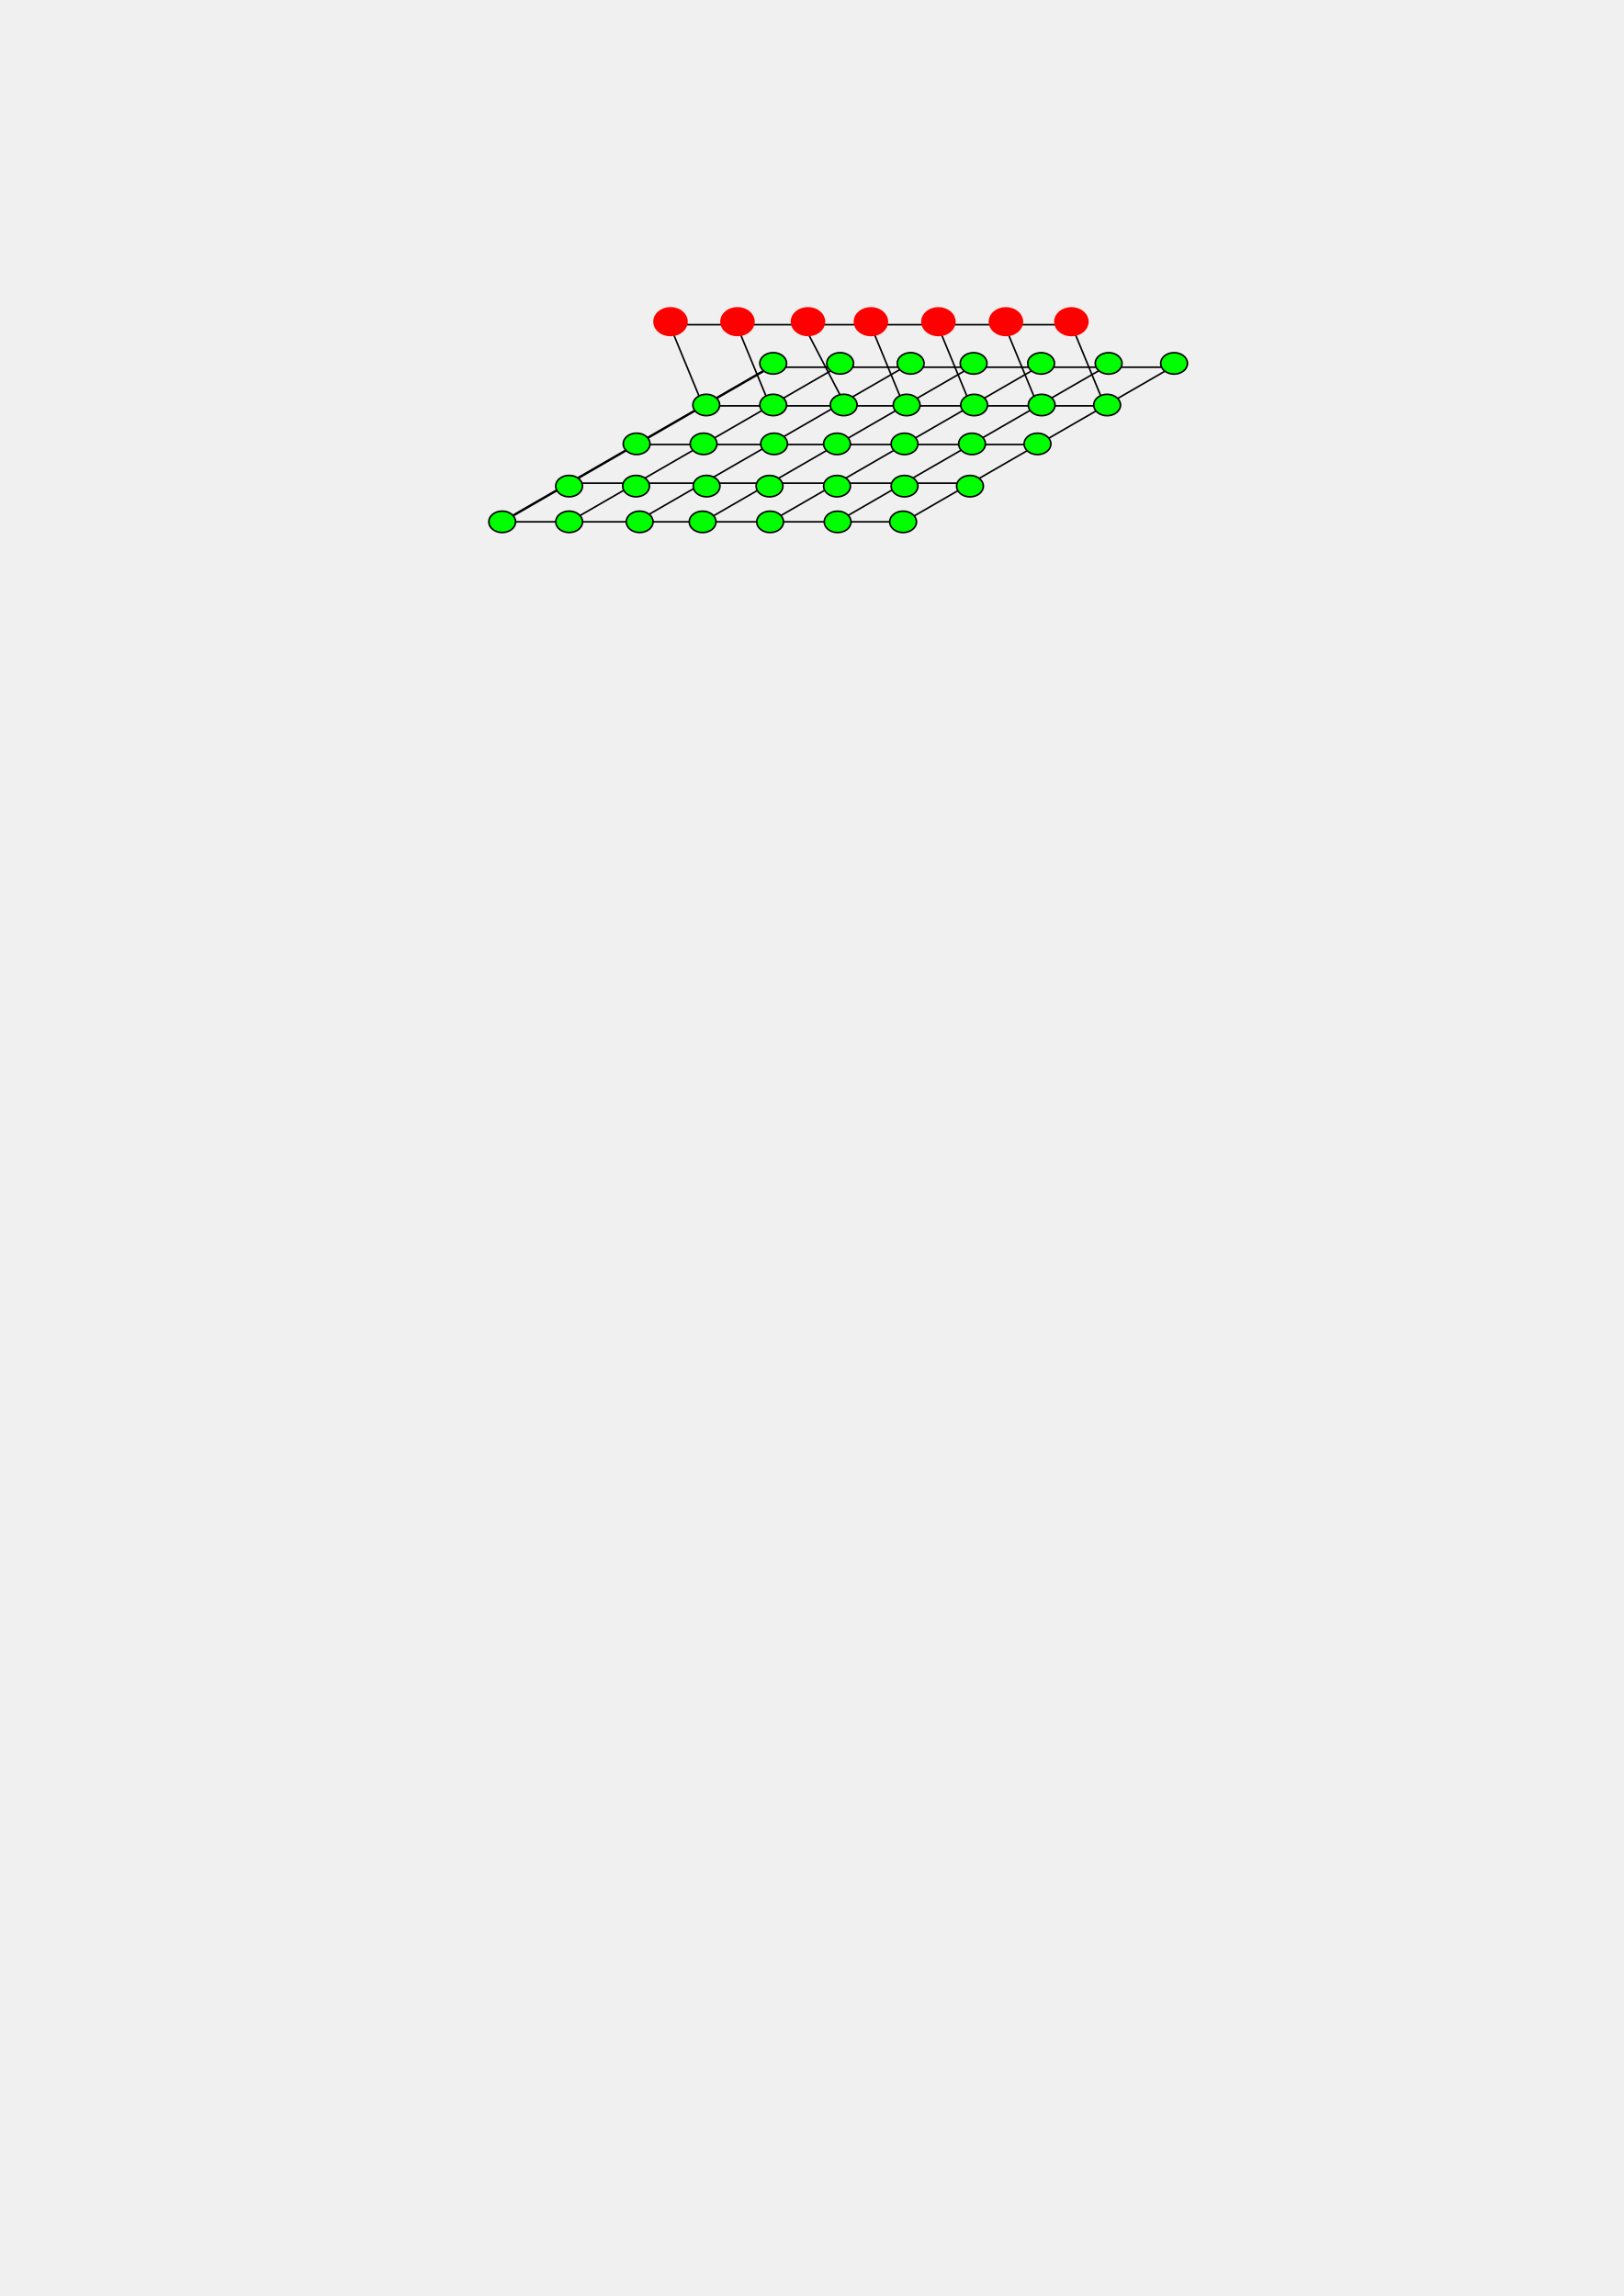
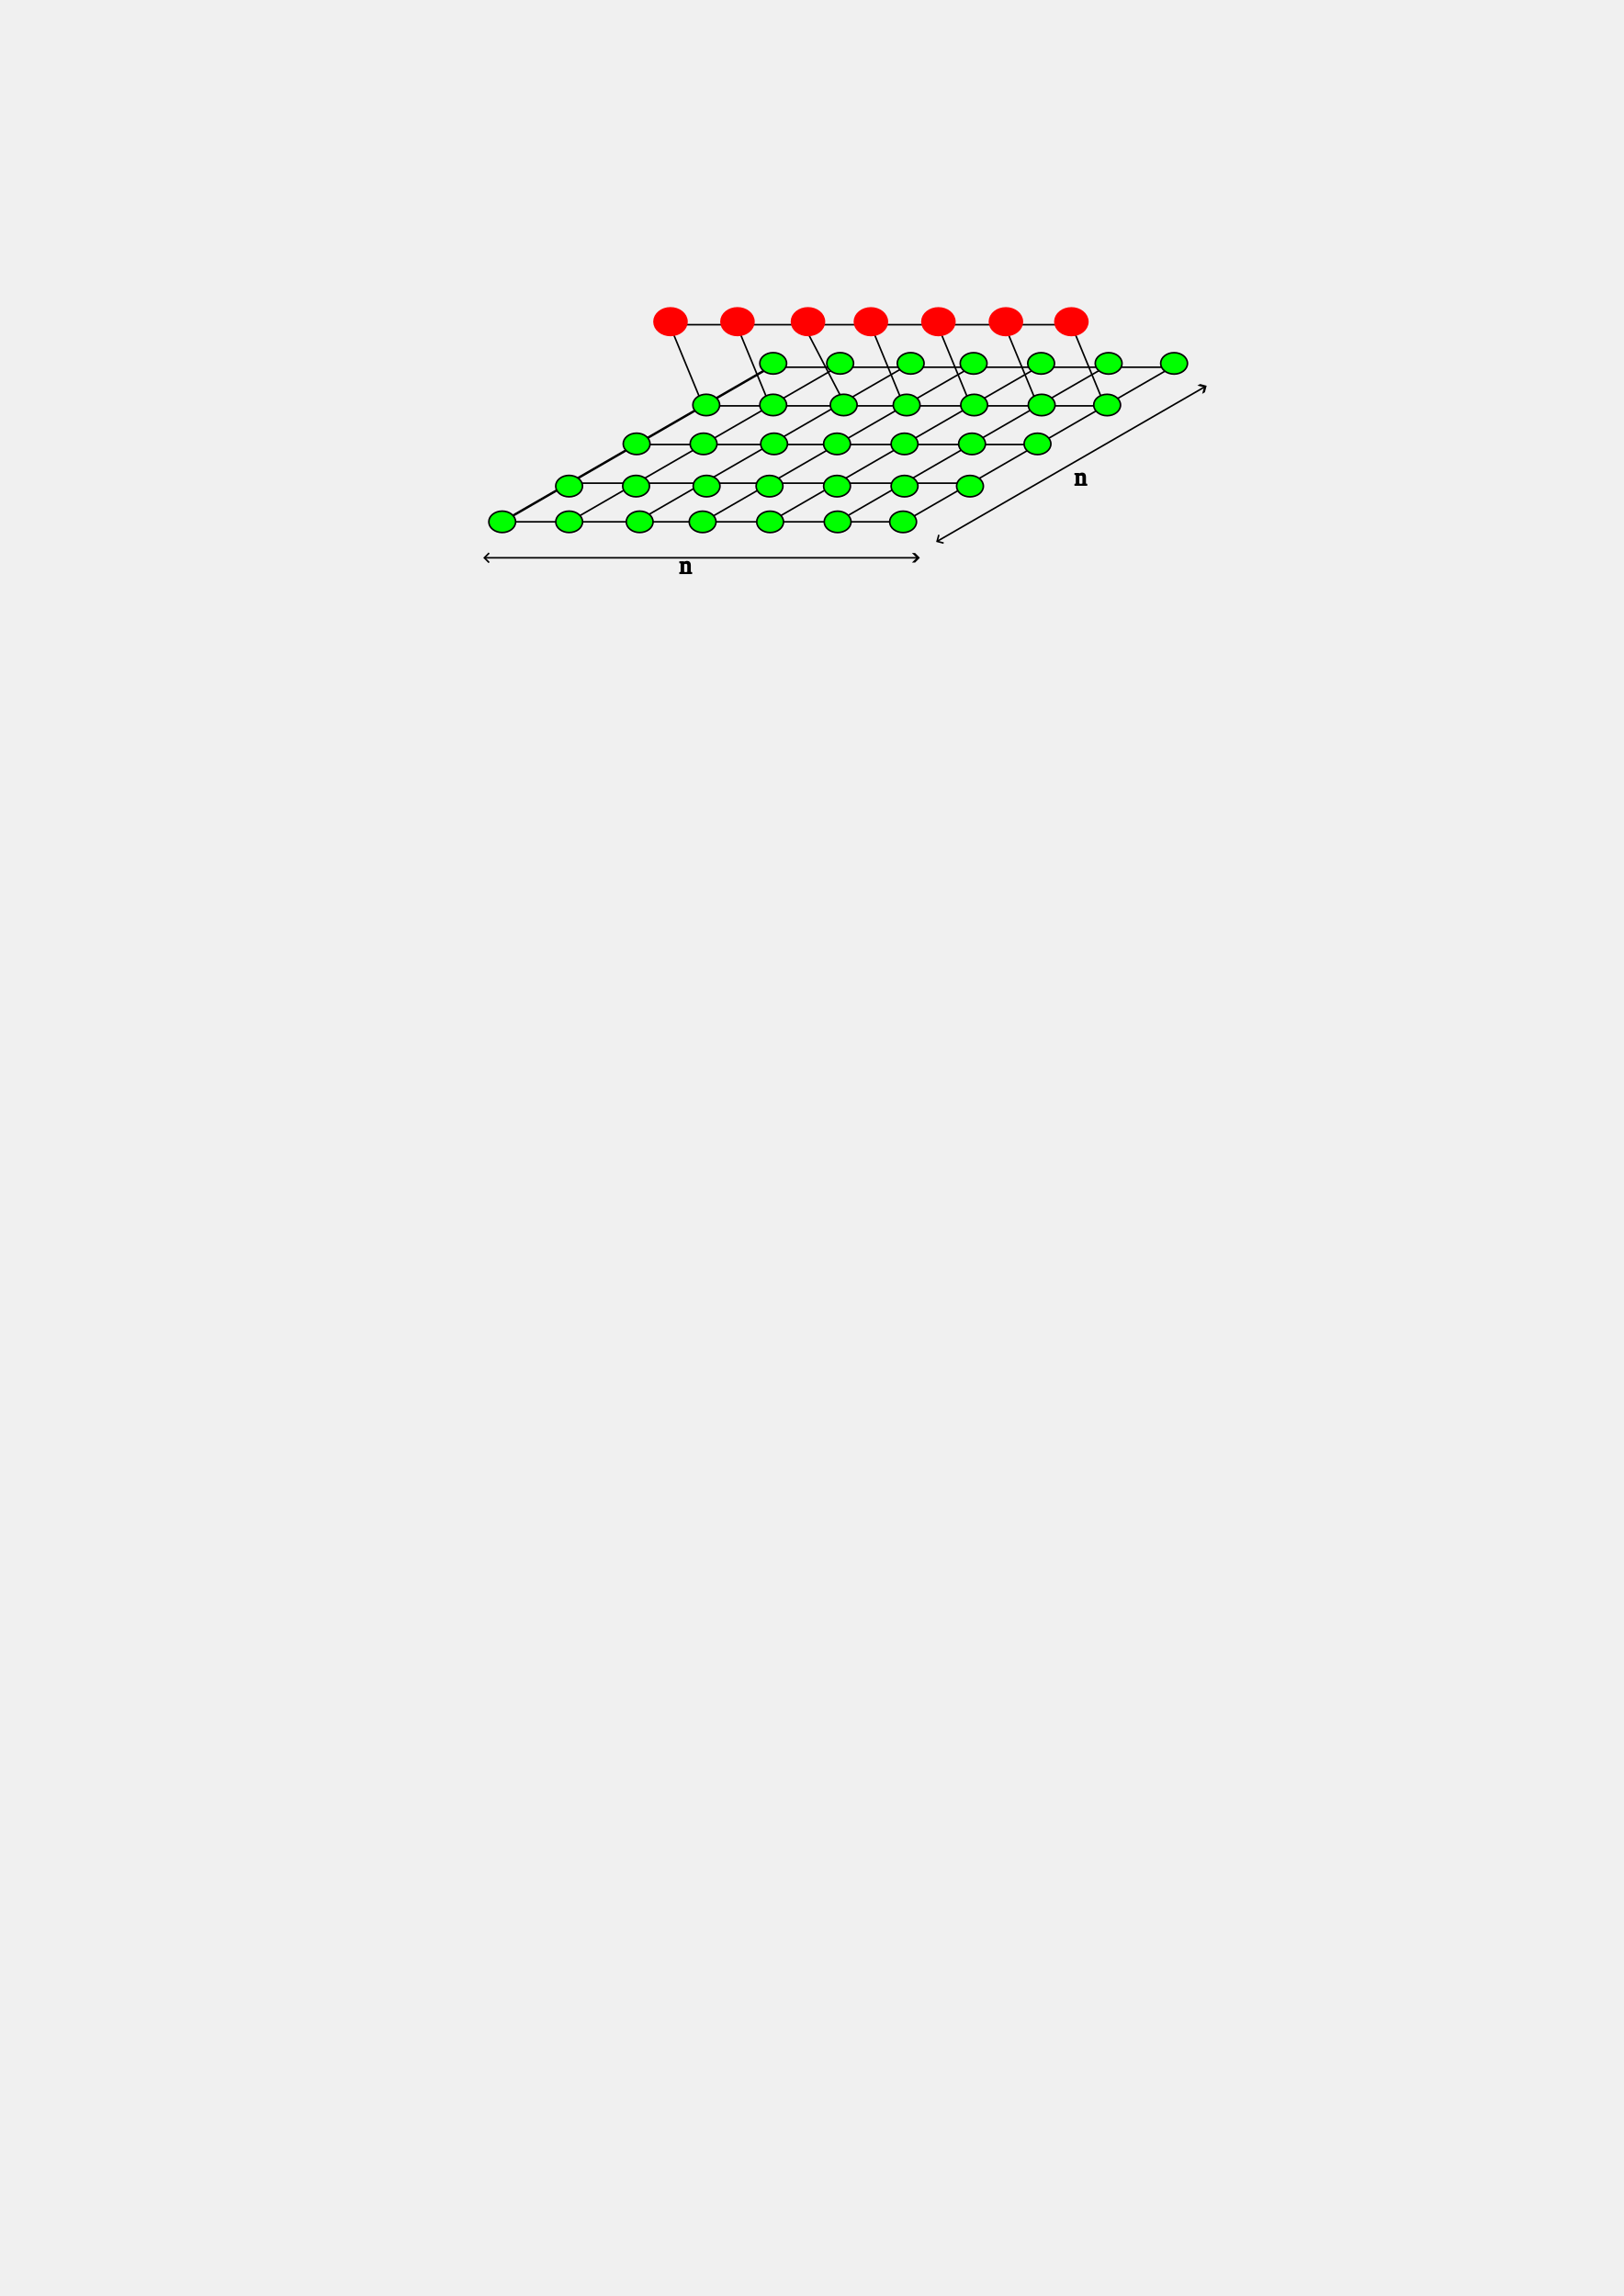
<svg xmlns="http://www.w3.org/2000/svg" width="210mm" height="297mm" viewBox="0 0 210 297" version="1.1" id="svg1">
-   <defs id="defs1" />
+   <defs id="defs1">
+     <marker style="overflow:visible" id="ArrowWideHeavy" refX="0" refY="0" orient="auto-start-reverse" markerWidth="1" markerHeight="1" viewBox="0 0 1 1" preserveAspectRatio="xMidYMid">
+       <path style="fill:context-stroke;fill-rule:evenodd;stroke:none" d="m 1,0 -3,3 h -2 l 3,-3 -3,-3 h 2 z" id="path25" />
+     </marker>
+     <marker style="overflow:visible" id="ArrowWide" refX="0" refY="0" orient="auto-start-reverse" markerWidth="1" markerHeight="1" viewBox="0 0 1 1" preserveAspectRatio="xMidYMid">
+       <path style="fill:none;stroke:context-stroke;stroke-width:1;stroke-linecap:butt" d="M 3,-3 0,0 3,3" transform="rotate(180,0.125,0)" id="path24" />
+     </marker>
+     <marker style="overflow:visible" id="ArrowWide-8" refX="0" refY="0" orient="auto-start-reverse" markerWidth="1" markerHeight="1" viewBox="0 0 1 1" preserveAspectRatio="xMidYMid">
+       <path style="fill:none;stroke:context-stroke;stroke-width:1;stroke-linecap:butt" d="M 3,-3 0,0 3,3" transform="rotate(180,0.125,0)" id="path24-3" />
+     </marker>
+     <marker style="overflow:visible" id="ArrowWideHeavy-9" refX="0" refY="0" orient="auto-start-reverse" markerWidth="1" markerHeight="1" viewBox="0 0 1 1" preserveAspectRatio="xMidYMid">
+       <path style="fill:context-stroke;fill-rule:evenodd;stroke:none" d="m 1,0 -3,3 h -2 l 3,-3 -3,-3 h 2 z" id="path25-0" />
+     </marker>
+   </defs>
  <g id="layer3">
    <path style="fill:#1a1a1a;stroke:#000000;stroke-width:0.306;stroke-opacity:1;stroke-dasharray:none" d="M 64.952,67.5 100.459,47" id="path2" />
    <path style="fill:#00ff00;stroke:#000000;stroke-width:0.206;stroke-dasharray:none;stroke-opacity:1" d="M 151.554,47.5 H 99.593" id="path3" />
    <path style="fill:#00ff00;stroke:#000000;stroke-width:0.206;stroke-dasharray:none;stroke-opacity:1" d="M 116.913,67.5 151.554,47.5" id="path4" />
    <path style="fill:#00ff00;stroke:#000000;stroke-width:0.206;stroke-dasharray:none;stroke-opacity:1" d="M 142.894,52.5 H 90.933" id="path5" />
    <path style="fill:#00ff00;stroke:#000000;stroke-width:0.206;stroke-dasharray:none;stroke-opacity:1" d="M 134.234,57.5 H 82.272" id="path6" />
    <path style="fill:#00ff00;stroke:#000000;stroke-width:0.206;stroke-dasharray:none;stroke-opacity:1" d="M 73.612,62.5 H 125.574" id="path7" />
    <path style="fill:#00ff00;stroke:#000000;stroke-width:0.206;stroke-dasharray:none;stroke-opacity:1" d="M 116.913,67.5 H 64.952" id="path8" />
    <path style="fill:#00ff00;stroke:#000000;stroke-width:0.206;stroke-dasharray:none;stroke-opacity:1" d="M 108.253,67.5 143.76,47" id="path9" />
    <path style="fill:#00ff00;stroke:#000000;stroke-width:0.206;stroke-dasharray:none;stroke-opacity:1" d="M 134.234,47.5 98.727,68" id="path10" />
    <path style="fill:#00ff00;stroke:#000000;stroke-width:0.206;stroke-dasharray:none;stroke-opacity:1" d="M 90.933,67.5 125.574,47.5" id="path11" />
    <path style="fill:#00ff00;stroke:#000000;stroke-width:0.206;stroke-dasharray:none;stroke-opacity:1" d="M 117.779,47 83.138,67" id="path12" />
    <path style="fill:#00ff00;stroke:#000000;stroke-width:0.206;stroke-dasharray:none;stroke-opacity:1" d="M 108.253,47.5 73.612,67.5" id="path13" />
    <path style="fill:#00ff00;stroke:#000000;stroke-width:0.206;stroke-dasharray:none;stroke-opacity:1" d="M 138.564,42 H 86.603" id="path14" />
    <path style="fill:#00ff00;stroke:#000000;stroke-width:0.206;stroke-dasharray:none;stroke-opacity:1" d="M 90.933,52.5 86.603,42" id="path15" />
    <path style="fill:#00ff00;stroke:#000000;stroke-width:0.206;stroke-dasharray:none;stroke-opacity:1" d="M 99.593,52.5 95.263,42" id="path16" />
    <path style="fill:#00ff00;stroke:#000000;stroke-width:0.206;stroke-dasharray:none;stroke-opacity:1" d="m 109.119,52 -5.196,-10" id="path17" />
    <path style="fill:#00ff00;stroke:#000000;stroke-width:0.206;stroke-dasharray:none;stroke-opacity:1" d="M 116.913,52.5 112.583,42" id="path18" />
    <path style="fill:#00ff00;stroke:#000000;stroke-width:0.206;stroke-dasharray:none;stroke-opacity:1" d="M 125.574,52.5 121.244,42" id="path19" />
    <path style="fill:#00ff00;stroke:#000000;stroke-width:0.206;stroke-dasharray:none;stroke-opacity:1" d="M 134.234,52.5 129.904,42" id="path20" />
    <path style="fill:#00ff00;stroke:#000000;stroke-width:0.206;stroke-dasharray:none;stroke-opacity:1" d="M 142.894,52.5 138.564,42" id="path21" />
+     <path style="fill:#ffffff;stroke:#000000;stroke-width:0.206;stroke-dasharray:none;marker-start:url(#ArrowWide);marker-end:url(#ArrowWideHeavy)" d="M 62.694,72.154 H 118.765" id="path22" />
+     <path style="fill:#ffffff;stroke:#000000;stroke-width:0.206;stroke-dasharray:none;marker-start:url(#ArrowWide-8);marker-end:url(#ArrowWideHeavy-9)" d="M 121.244,70 155.885,50" id="path22-3" />
+     <text xml:space="preserve" style="font-size:3.175px;fill:#000000;stroke:#000000;stroke-width:0.206;stroke-dasharray:none" x="87.884" y="74.158" id="text25">
+       <tspan style="fill:#000000;stroke-width:0.206" x="87.884" y="74.158" id="tspan26">n</tspan>
+     </text>
+     <text xml:space="preserve" style="font-size:3.175px;fill:#000000;stroke:#000000;stroke-width:0.206;stroke-dasharray:none" x="138.987" y="62.737" id="text25-7">
+       <tspan style="fill:#000000;stroke-width:0.206" x="138.987" y="62.737" id="tspan26-8">n</tspan>
+     </text>
  </g>
  <g id="layer1">
    <ellipse style="fill:#00ff00;stroke:#000000;stroke-width:0.206;stroke-dasharray:none" id="path1" cx="64.952" cy="67.5" rx="1.732" ry="1.385" />
    <ellipse style="fill:#00ff00;stroke:#000000;stroke-width:0.206;stroke-dasharray:none" id="path1-6" cx="73.612" cy="67.5" rx="1.732" ry="1.385" />
    <ellipse style="fill:#00ff00;stroke:#000000;stroke-width:0.206;stroke-dasharray:none" id="path1-6-2" cx="82.731" cy="67.5" rx="1.732" ry="1.385" />
    <ellipse style="fill:#00ff00;stroke:#000000;stroke-width:0.206;stroke-dasharray:none" id="path1-6-0" cx="90.87" cy="67.505" rx="1.732" ry="1.385" />
    <ellipse style="fill:#00ff00;stroke:#000000;stroke-width:0.206;stroke-dasharray:none" id="path1-6-6" cx="99.602" cy="67.505" rx="1.732" ry="1.385" />
    <ellipse style="fill:#00ff00;stroke:#000000;stroke-width:0.206;stroke-dasharray:none" id="path1-6-3" cx="108.333" cy="67.505" rx="1.732" ry="1.385" />
    <ellipse style="fill:#00ff00;stroke:#000000;stroke-width:0.206;stroke-dasharray:none" id="path1-6-1" cx="116.8" cy="67.505" rx="1.732" ry="1.385" />
    <ellipse style="fill:#00ff00;stroke:#000000;stroke-width:0.206;stroke-dasharray:none" id="path1-4" cx="73.603" cy="62.88" rx="1.732" ry="1.385" />
    <ellipse style="fill:#00ff00;stroke:#000000;stroke-width:0.206;stroke-dasharray:none" id="path1-6-61" cx="82.264" cy="62.88" rx="1.732" ry="1.385" />
    <ellipse style="fill:#00ff00;stroke:#000000;stroke-width:0.206;stroke-dasharray:none" id="path1-6-2-8" cx="91.383" cy="62.88" rx="1.732" ry="1.385" />
    <ellipse style="fill:#00ff00;stroke:#000000;stroke-width:0.206;stroke-dasharray:none" id="path1-6-0-7" cx="99.522" cy="62.885" rx="1.732" ry="1.385" />
    <ellipse style="fill:#00ff00;stroke:#000000;stroke-width:0.206;stroke-dasharray:none" id="path1-6-6-7" cx="108.253" cy="62.885" rx="1.732" ry="1.385" />
    <ellipse style="fill:#00ff00;stroke:#000000;stroke-width:0.206;stroke-dasharray:none" id="path1-6-3-7" cx="116.984" cy="62.885" rx="1.732" ry="1.385" />
    <ellipse style="fill:#00ff00;stroke:#000000;stroke-width:0.206;stroke-dasharray:none" id="path1-6-1-7" cx="125.451" cy="62.885" rx="1.732" ry="1.385" />
    <ellipse style="fill:#00ff00;stroke:#000000;stroke-width:0.206;stroke-dasharray:none" id="path1-62" cx="82.335" cy="57.415" rx="1.732" ry="1.385" />
    <ellipse style="fill:#00ff00;stroke:#000000;stroke-width:0.206;stroke-dasharray:none" id="path1-6-5" cx="90.995" cy="57.415" rx="1.732" ry="1.385" />
    <ellipse style="fill:#00ff00;stroke:#000000;stroke-width:0.206;stroke-dasharray:none" id="path1-6-2-1" cx="100.114" cy="57.415" rx="1.732" ry="1.385" />
    <ellipse style="fill:#00ff00;stroke:#000000;stroke-width:0.206;stroke-dasharray:none" id="path1-6-0-75" cx="108.253" cy="57.42" rx="1.732" ry="1.385" />
    <ellipse style="fill:#00ff00;stroke:#000000;stroke-width:0.206;stroke-dasharray:none" id="path1-6-6-9" cx="116.984" cy="57.42" rx="1.732" ry="1.385" />
    <ellipse style="fill:#00ff00;stroke:#000000;stroke-width:0.206;stroke-dasharray:none" id="path1-6-3-4" cx="125.716" cy="57.42" rx="1.732" ry="1.385" />
    <ellipse style="fill:#00ff00;stroke:#000000;stroke-width:0.206;stroke-dasharray:none" id="path1-6-1-5" cx="134.182" cy="57.42" rx="1.732" ry="1.385" />
    <ellipse style="fill:#00ff00;stroke:#000000;stroke-width:0.206;stroke-dasharray:none" id="path1-46" cx="91.34" cy="52.385" rx="1.732" ry="1.385" />
    <ellipse style="fill:#00ff00;stroke:#000000;stroke-width:0.206;stroke-dasharray:none" id="path1-6-7" cx="100" cy="52.385" rx="1.732" ry="1.385" />
    <ellipse style="fill:#00ff00;stroke:#000000;stroke-width:0.206;stroke-dasharray:none" id="path1-6-2-5" cx="109.119" cy="52.385" rx="1.732" ry="1.385" />
    <ellipse style="fill:#00ff00;stroke:#000000;stroke-width:0.206;stroke-dasharray:none" id="path1-6-0-5" cx="117.258" cy="52.39" rx="1.732" ry="1.385" />
    <ellipse style="fill:#00ff00;stroke:#000000;stroke-width:0.206;stroke-dasharray:none" id="path1-6-6-4" cx="125.99" cy="52.39" rx="1.732" ry="1.385" />
    <ellipse style="fill:#00ff00;stroke:#000000;stroke-width:0.206;stroke-dasharray:none" id="path1-6-3-6" cx="134.721" cy="52.39" rx="1.732" ry="1.385" />
    <ellipse style="fill:#00ff00;stroke:#000000;stroke-width:0.206;stroke-dasharray:none" id="path1-6-1-2" cx="143.188" cy="52.39" rx="1.732" ry="1.385" />
    <ellipse style="fill:#00ff00;stroke:#000000;stroke-width:0.206;stroke-dasharray:none" id="path1-9" cx="100" cy="47" rx="1.732" ry="1.385" />
    <ellipse style="fill:#00ff00;stroke:#000000;stroke-width:0.206;stroke-dasharray:none" id="path1-6-06" cx="108.66" cy="47" rx="1.732" ry="1.385" />
    <ellipse style="fill:#00ff00;stroke:#000000;stroke-width:0.206;stroke-dasharray:none" id="path1-6-2-6" cx="117.779" cy="47" rx="1.732" ry="1.385" />
    <ellipse style="fill:#00ff00;stroke:#000000;stroke-width:0.206;stroke-dasharray:none" id="path1-6-0-9" cx="125.919" cy="47.005" rx="1.732" ry="1.385" />
    <ellipse style="fill:#00ff00;stroke:#000000;stroke-width:0.206;stroke-dasharray:none" id="path1-6-6-99" cx="134.65" cy="47.005" rx="1.732" ry="1.385" />
    <ellipse style="fill:#00ff00;stroke:#000000;stroke-width:0.206;stroke-dasharray:none" id="path1-6-3-48" cx="143.381" cy="47.005" rx="1.732" ry="1.385" />
    <ellipse style="fill:#00ff00;stroke:#000000;stroke-width:0.206;stroke-dasharray:none" id="path1-6-1-1" cx="151.848" cy="47.005" rx="1.732" ry="1.385" />
  </g>
  <g id="layer2">
    <ellipse style="fill:#ff0000;stroke:#ff0000;stroke-width:1.006;stroke-opacity:1" id="path1-7" cx="86.716" cy="41.61" rx="1.732" ry="1.385" />
    <ellipse style="fill:#ff0000;stroke:#ff0000;stroke-width:1.006;stroke-opacity:1" id="path1-6-34" cx="95.377" cy="41.61" rx="1.732" ry="1.385" />
    <ellipse style="fill:#ff0000;stroke:#ff0000;stroke-width:1.006;stroke-opacity:1" id="path1-6-2-12" cx="104.496" cy="41.61" rx="1.732" ry="1.385" />
    <ellipse style="fill:#ff0000;stroke:#ff0000;stroke-width:1.006;stroke-opacity:1" id="path1-6-0-77" cx="112.635" cy="41.615" rx="1.732" ry="1.385" />
    <ellipse style="fill:#ff0000;stroke:#ff0000;stroke-width:1.006;stroke-opacity:1" id="path1-6-6-78" cx="121.366" cy="41.615" rx="1.732" ry="1.385" />
    <ellipse style="fill:#ff0000;stroke:#ff0000;stroke-width:1.006;stroke-opacity:1" id="path1-6-3-79" cx="130.097" cy="41.615" rx="1.732" ry="1.385" />
    <ellipse style="fill:#ff0000;stroke:#ff0000;stroke-width:1.006;stroke-opacity:1" id="path1-6-1-6" cx="138.564" cy="41.615" rx="1.732" ry="1.385" />
  </g>
</svg>
